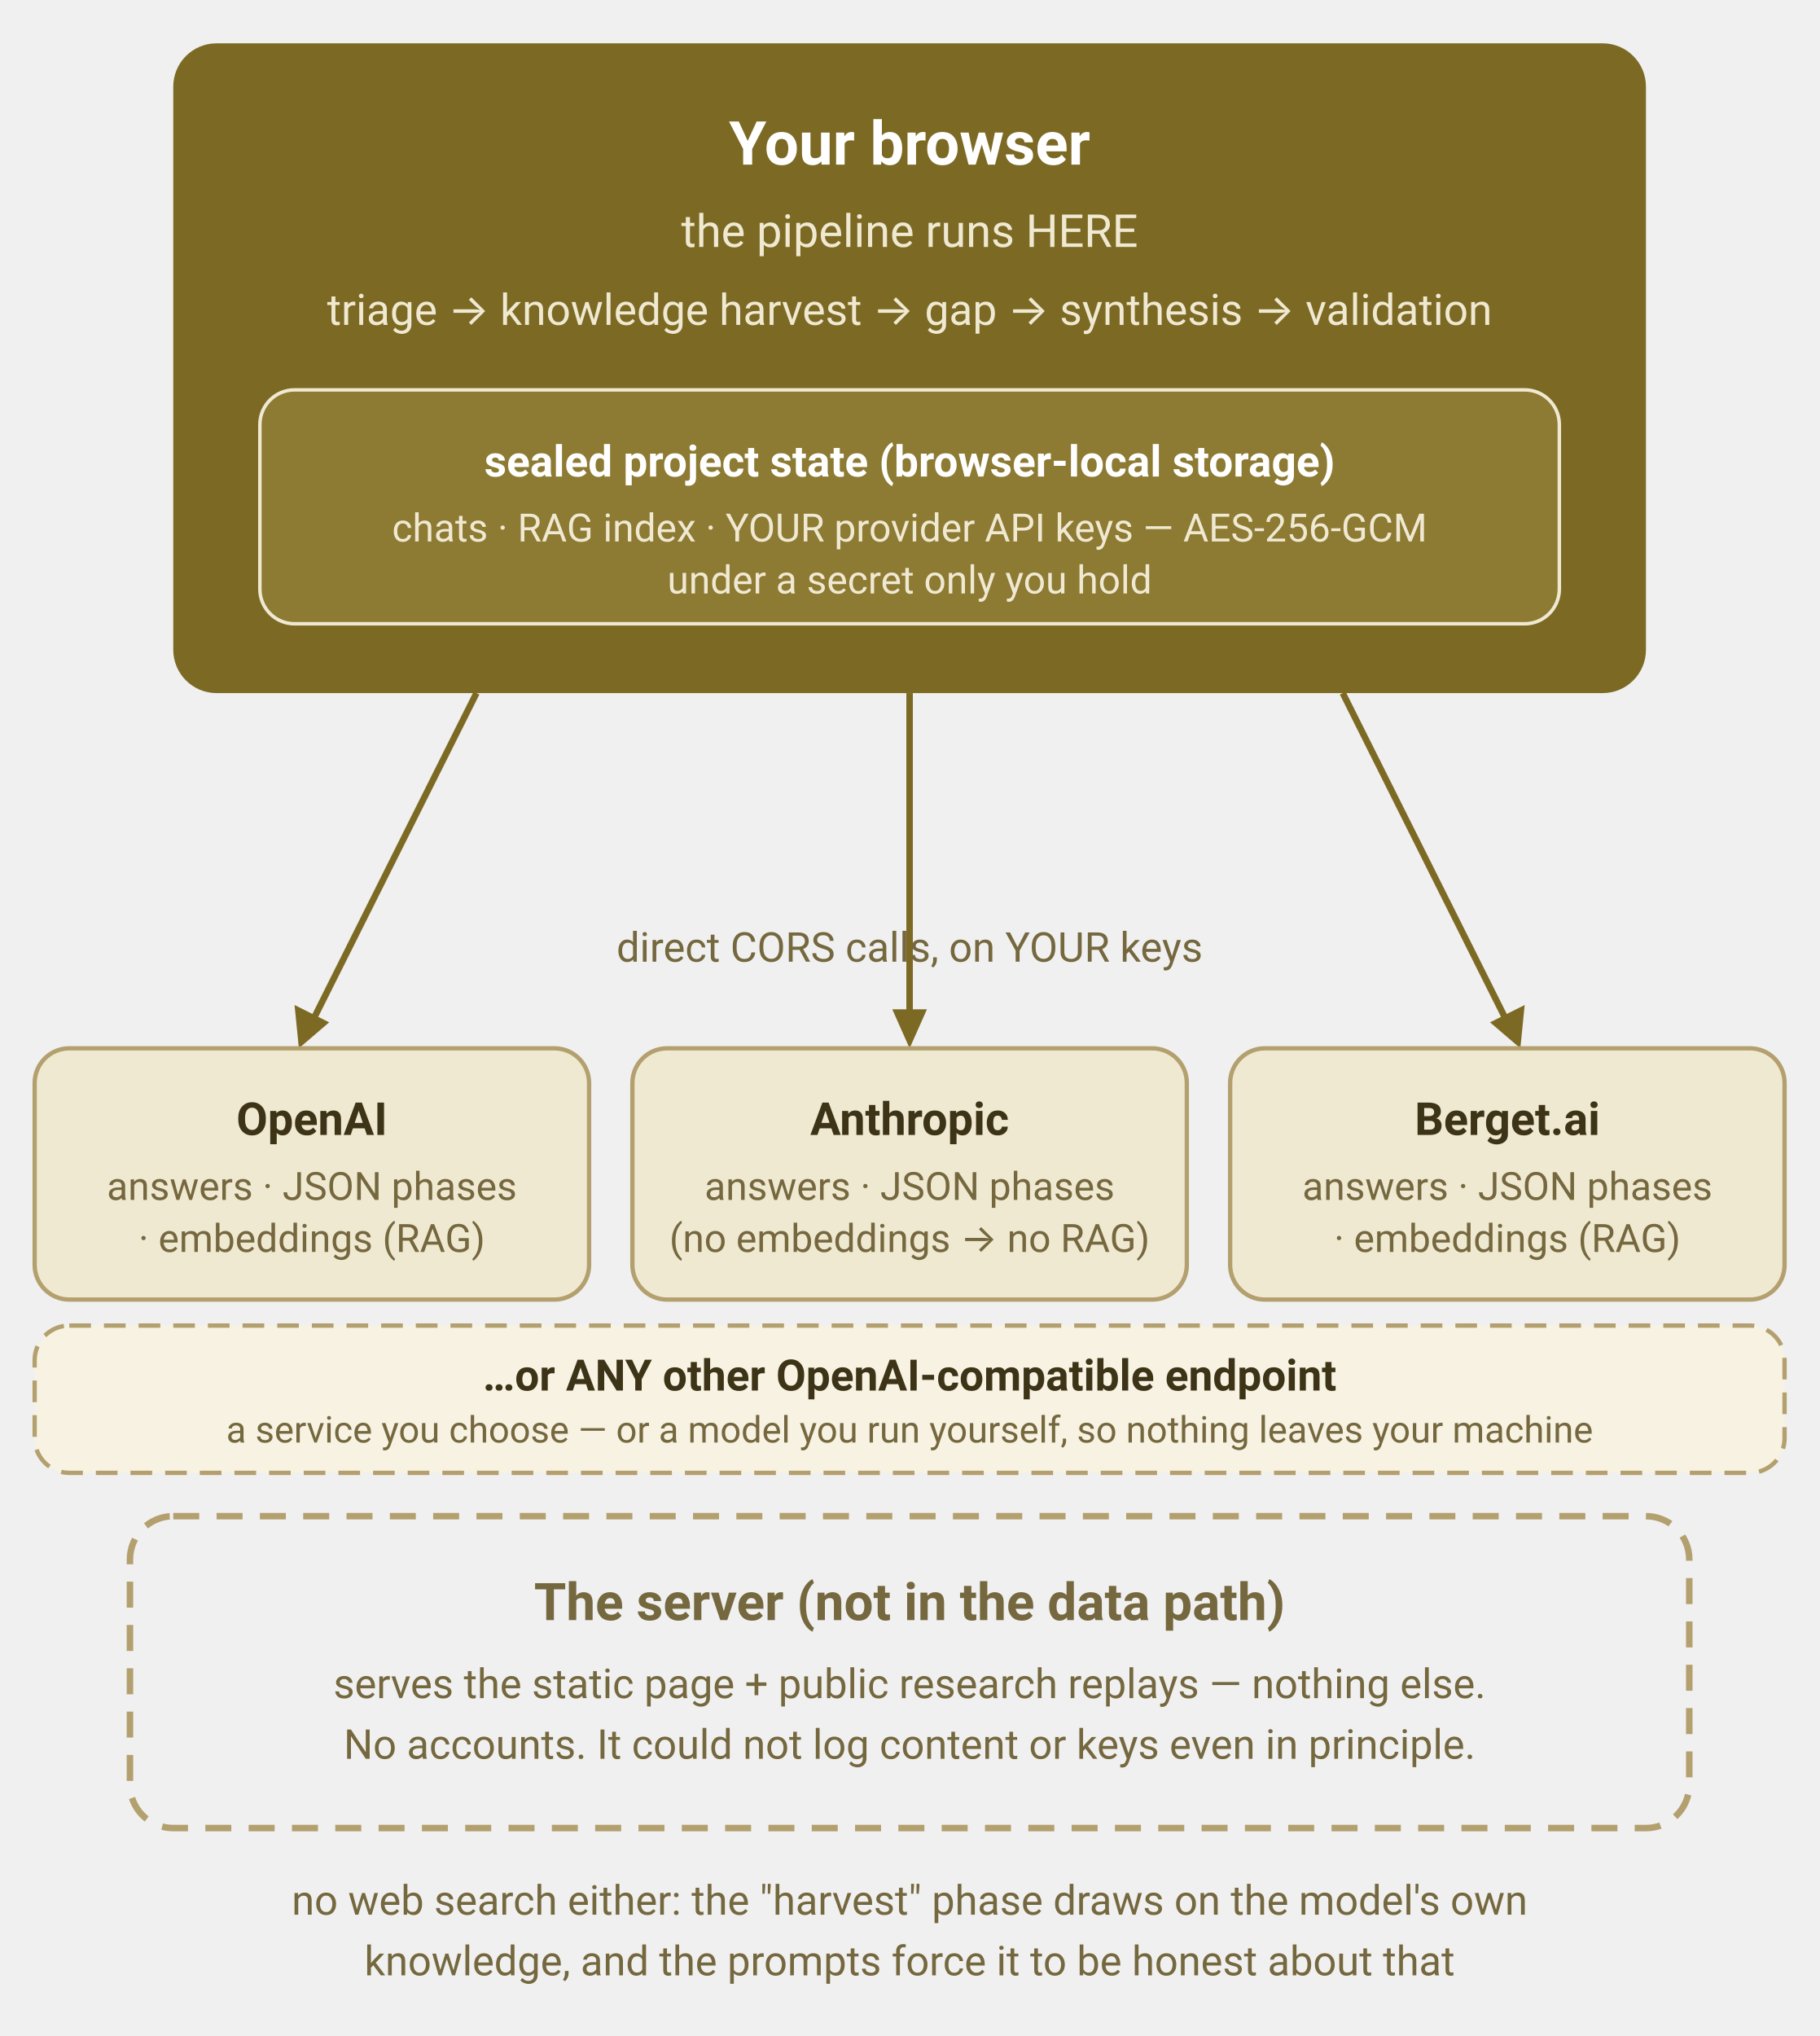
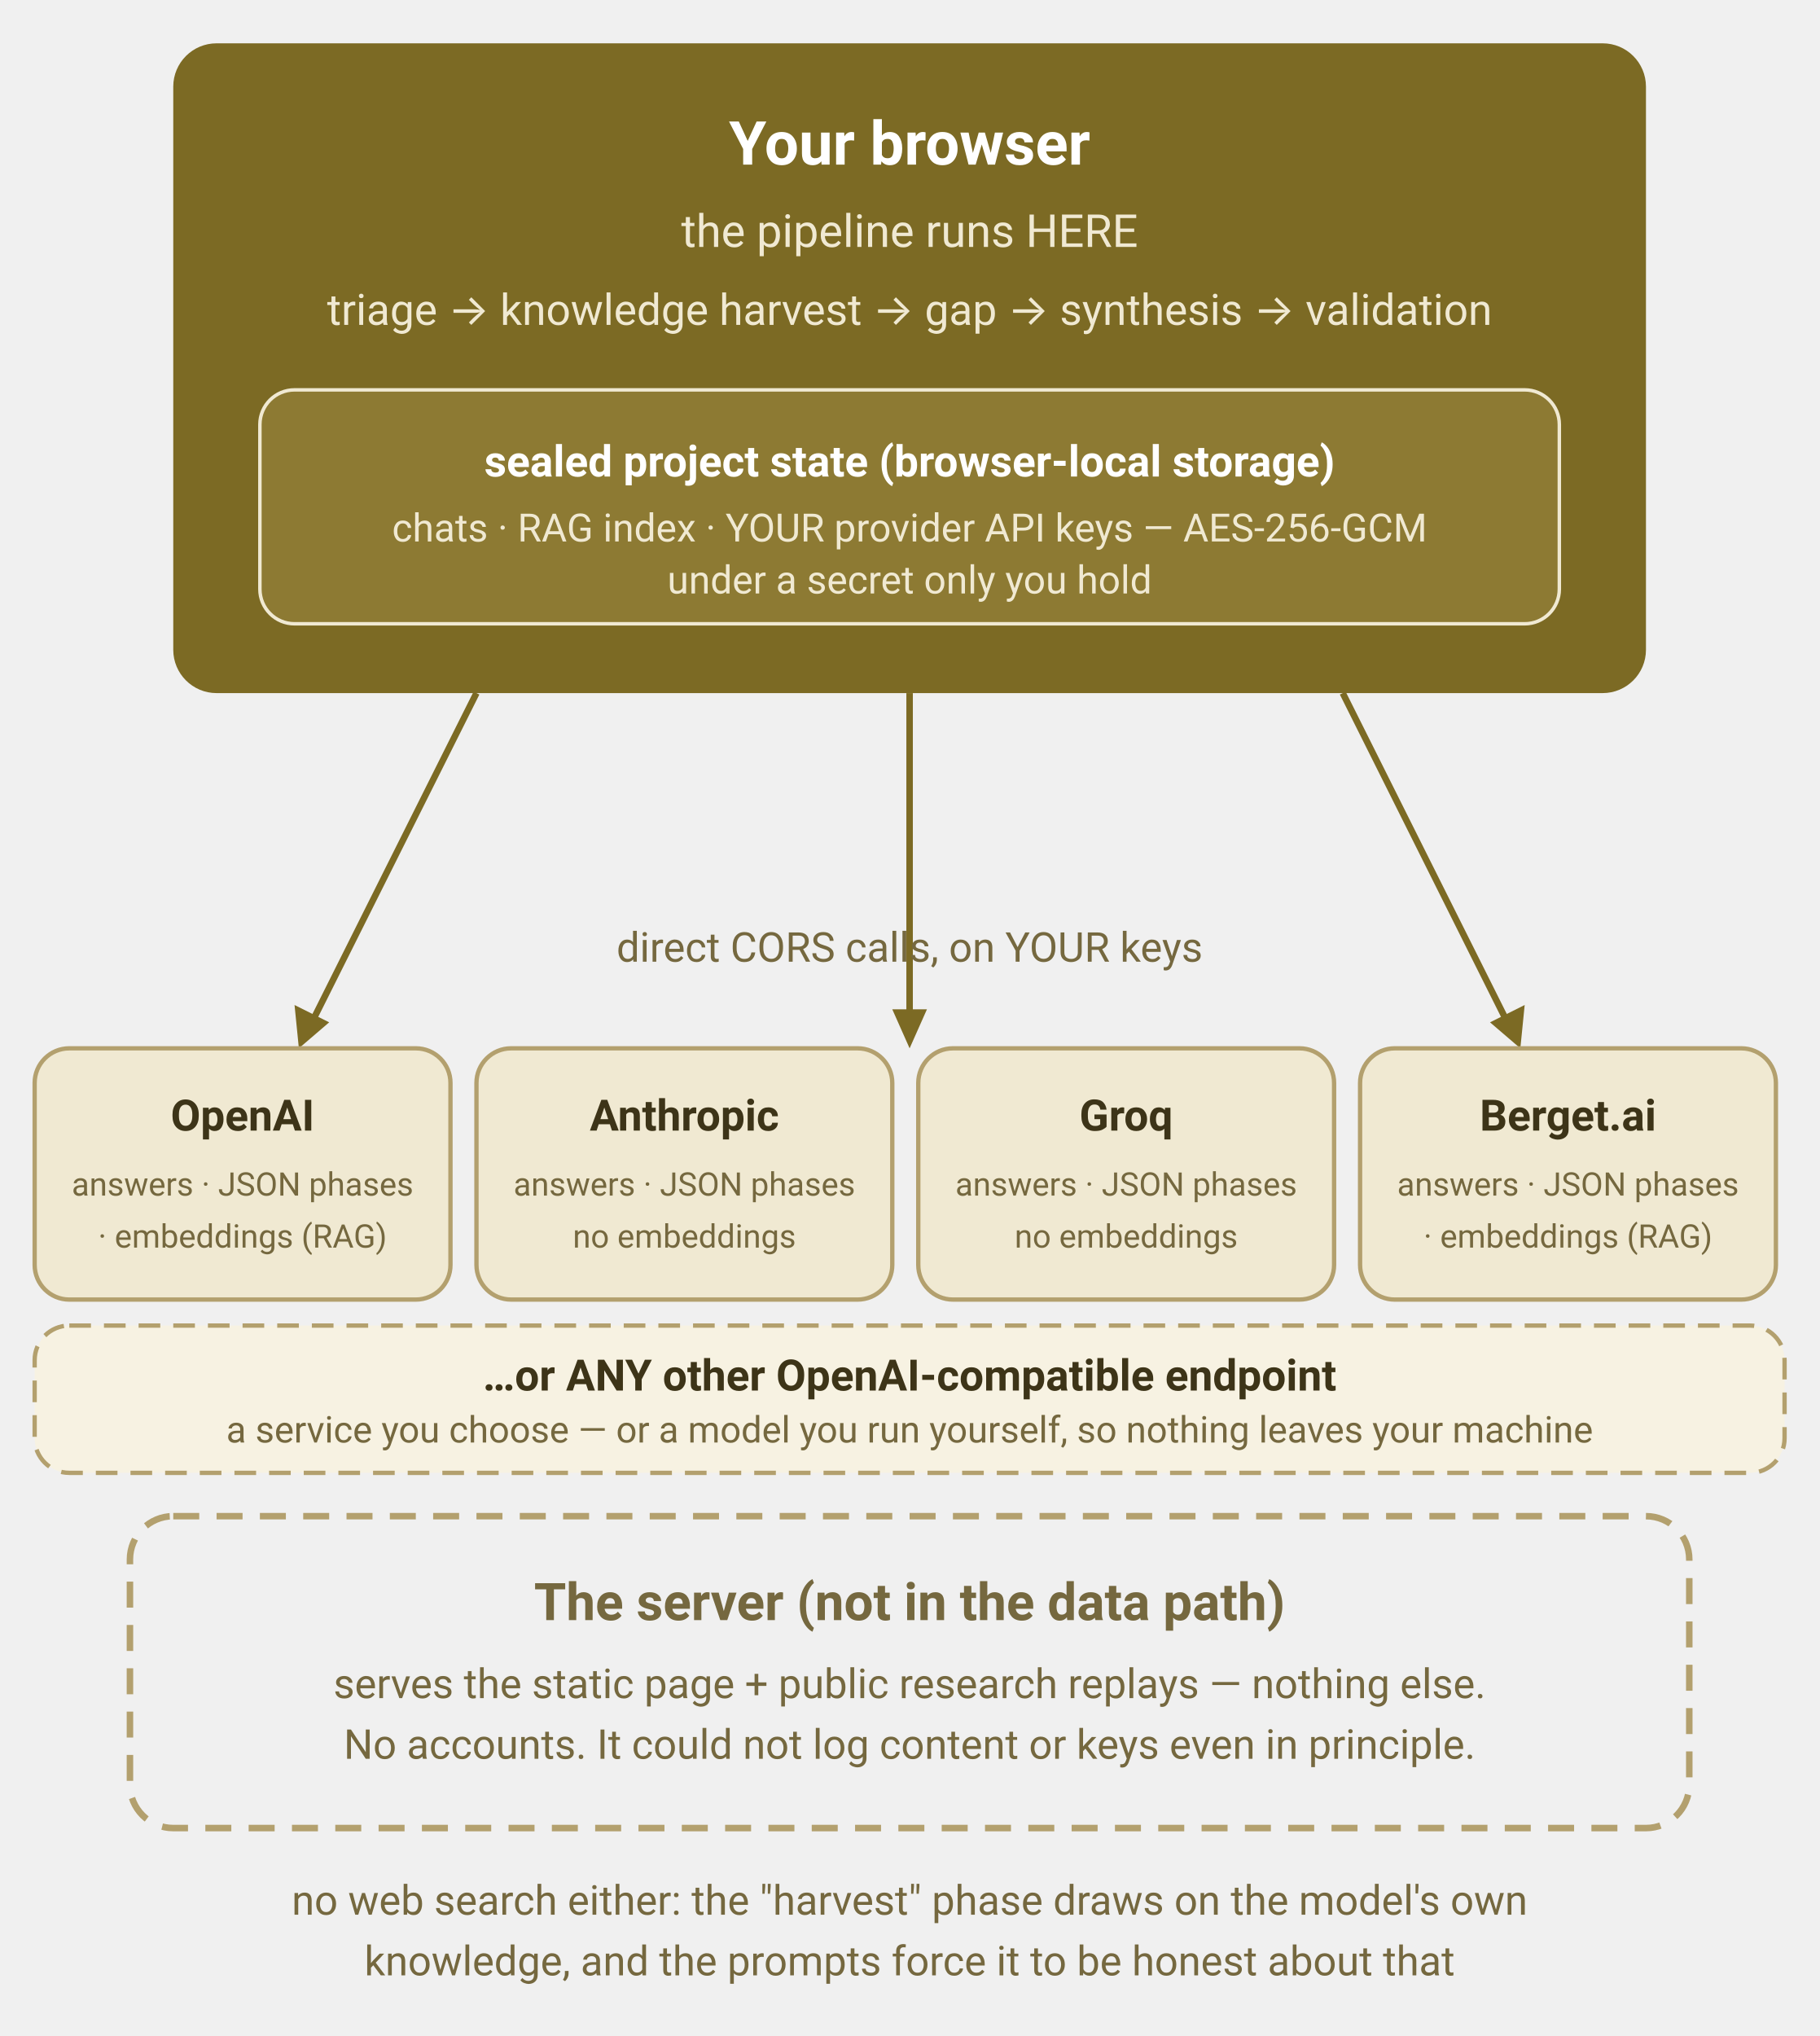
<svg xmlns="http://www.w3.org/2000/svg" font-family="system-ui, -apple-system, 'Segoe UI', Roboto, sans-serif" viewBox="0 0 420 470">
  <rect x="40" y="10" width="340" height="150" rx="10" fill="#7c6a24" />
  <text x="210" y="38" text-anchor="middle" font-size="14" font-weight="700" fill="#ffffff">Your browser</text>
  <text x="210" y="57" text-anchor="middle" font-size="10.5" fill="#f0e9d2">the pipeline runs HERE</text>
  <text x="210" y="75" text-anchor="middle" font-size="10" fill="#f0e9d2">triage → knowledge harvest → gap → synthesis → validation</text>
  <rect x="60" y="90" width="300" height="54" rx="8" fill="#8d7a33" stroke="#f0e9d2" stroke-width="0.8" />
  <text x="210" y="110" text-anchor="middle" font-size="10" font-weight="700" fill="#ffffff">sealed project state (browser-local storage)</text>
  <text x="210" y="125" text-anchor="middle" font-size="9" fill="#f0e9d2">chats · RAG index · YOUR provider API keys — AES-256-GCM</text>
  <text x="210" y="137" text-anchor="middle" font-size="9" fill="#f0e9d2">under a secret only you hold</text>
  <line x1="110" y1="160" x2="72" y2="236" stroke="#7c6a24" stroke-width="1.5" />
  <polygon points="69,242 68,232 76,236" fill="#7c6a24" />
  <line x1="210" y1="160" x2="210" y2="236" stroke="#7c6a24" stroke-width="1.5" />
  <polygon points="210,242 206,233 214,233" fill="#7c6a24" />
  <line x1="310" y1="160" x2="348" y2="236" stroke="#7c6a24" stroke-width="1.5" />
  <polygon points="351,242 344,236 352,232" fill="#7c6a24" />
  <text x="210" y="222" text-anchor="middle" font-size="9.5" fill="#75683f">direct CORS calls, on YOUR keys</text>
-   <rect x="8" y="242" width="128" height="58" rx="8" fill="#f0e9d2" stroke="#b3a06e" />
-   <text x="72" y="262" text-anchor="middle" font-size="10.5" font-weight="700" fill="#3d3418">OpenAI</text>
-   <text x="72" y="277" text-anchor="middle" font-size="9" fill="#75683f">answers · JSON phases</text>
-   <text x="72" y="289" text-anchor="middle" font-size="9" fill="#75683f">· embeddings (RAG)</text>
-   <rect x="146" y="242" width="128" height="58" rx="8" fill="#f0e9d2" stroke="#b3a06e" />
-   <text x="210" y="262" text-anchor="middle" font-size="10.5" font-weight="700" fill="#3d3418">Anthropic</text>
-   <text x="210" y="277" text-anchor="middle" font-size="9" fill="#75683f">answers · JSON phases</text>
-   <text x="210" y="289" text-anchor="middle" font-size="9" fill="#75683f">(no embeddings → no RAG)</text>
-   <rect x="284" y="242" width="128" height="58" rx="8" fill="#f0e9d2" stroke="#b3a06e" />
-   <text x="348" y="262" text-anchor="middle" font-size="10.5" font-weight="700" fill="#3d3418">Berget.ai</text>
-   <text x="348" y="277" text-anchor="middle" font-size="9" fill="#75683f">answers · JSON phases</text>
-   <text x="348" y="289" text-anchor="middle" font-size="9" fill="#75683f">· embeddings (RAG)</text>
+   <rect x="8" y="242" width="96" height="58" rx="8" fill="#f0e9d2" stroke="#b3a06e" />
+   <text x="56" y="261" text-anchor="middle" font-size="10" font-weight="700" fill="#3d3418">OpenAI</text>
+   <text x="56" y="276" text-anchor="middle" font-size="7.5" fill="#75683f">answers · JSON phases</text>
+   <text x="56" y="288" text-anchor="middle" font-size="7.5" fill="#75683f">· embeddings (RAG)</text>
+   <rect x="110" y="242" width="96" height="58" rx="8" fill="#f0e9d2" stroke="#b3a06e" />
+   <text x="158" y="261" text-anchor="middle" font-size="10" font-weight="700" fill="#3d3418">Anthropic</text>
+   <text x="158" y="276" text-anchor="middle" font-size="7.5" fill="#75683f">answers · JSON phases</text>
+   <text x="158" y="288" text-anchor="middle" font-size="7.5" fill="#75683f">no embeddings</text>
+   <rect x="212" y="242" width="96" height="58" rx="8" fill="#f0e9d2" stroke="#b3a06e" />
+   <text x="260" y="261" text-anchor="middle" font-size="10" font-weight="700" fill="#3d3418">Groq</text>
+   <text x="260" y="276" text-anchor="middle" font-size="7.5" fill="#75683f">answers · JSON phases</text>
+   <text x="260" y="288" text-anchor="middle" font-size="7.5" fill="#75683f">no embeddings</text>
+   <rect x="314" y="242" width="96" height="58" rx="8" fill="#f0e9d2" stroke="#b3a06e" />
+   <text x="362" y="261" text-anchor="middle" font-size="10" font-weight="700" fill="#3d3418">Berget.ai</text>
+   <text x="362" y="276" text-anchor="middle" font-size="7.5" fill="#75683f">answers · JSON phases</text>
+   <text x="362" y="288" text-anchor="middle" font-size="7.5" fill="#75683f">· embeddings (RAG)</text>
  <rect x="8" y="306" width="404" height="34" rx="8" fill="#f7f2e2" stroke="#b3a06e" stroke-dasharray="5 3" />
  <text x="210" y="321" text-anchor="middle" font-size="10" font-weight="700" fill="#3d3418">…or ANY other OpenAI-compatible endpoint</text>
  <text x="210" y="333" text-anchor="middle" font-size="8.5" fill="#75683f">a service you choose — or a model you run yourself, so nothing leaves your machine</text>
  <rect x="30" y="350" width="360" height="72" rx="10" fill="none" stroke="#b3a06e" stroke-width="1.5" stroke-dasharray="6 4" />
  <text x="210" y="374" text-anchor="middle" font-size="12" font-weight="700" fill="#75683f">The server (not in the data path)</text>
  <text x="210" y="392" text-anchor="middle" font-size="9.5" fill="#75683f">serves the static page + public research replays — nothing else.</text>
  <text x="210" y="406" text-anchor="middle" font-size="9.5" fill="#75683f">No accounts. It could not log content or keys even in principle.</text>
  <text x="210" y="442" text-anchor="middle" font-size="9.5" fill="#75683f">no web search either: the "harvest" phase draws on the model's own</text>
  <text x="210" y="456" text-anchor="middle" font-size="9.5" fill="#75683f">knowledge, and the prompts force it to be honest about that</text>
</svg>
